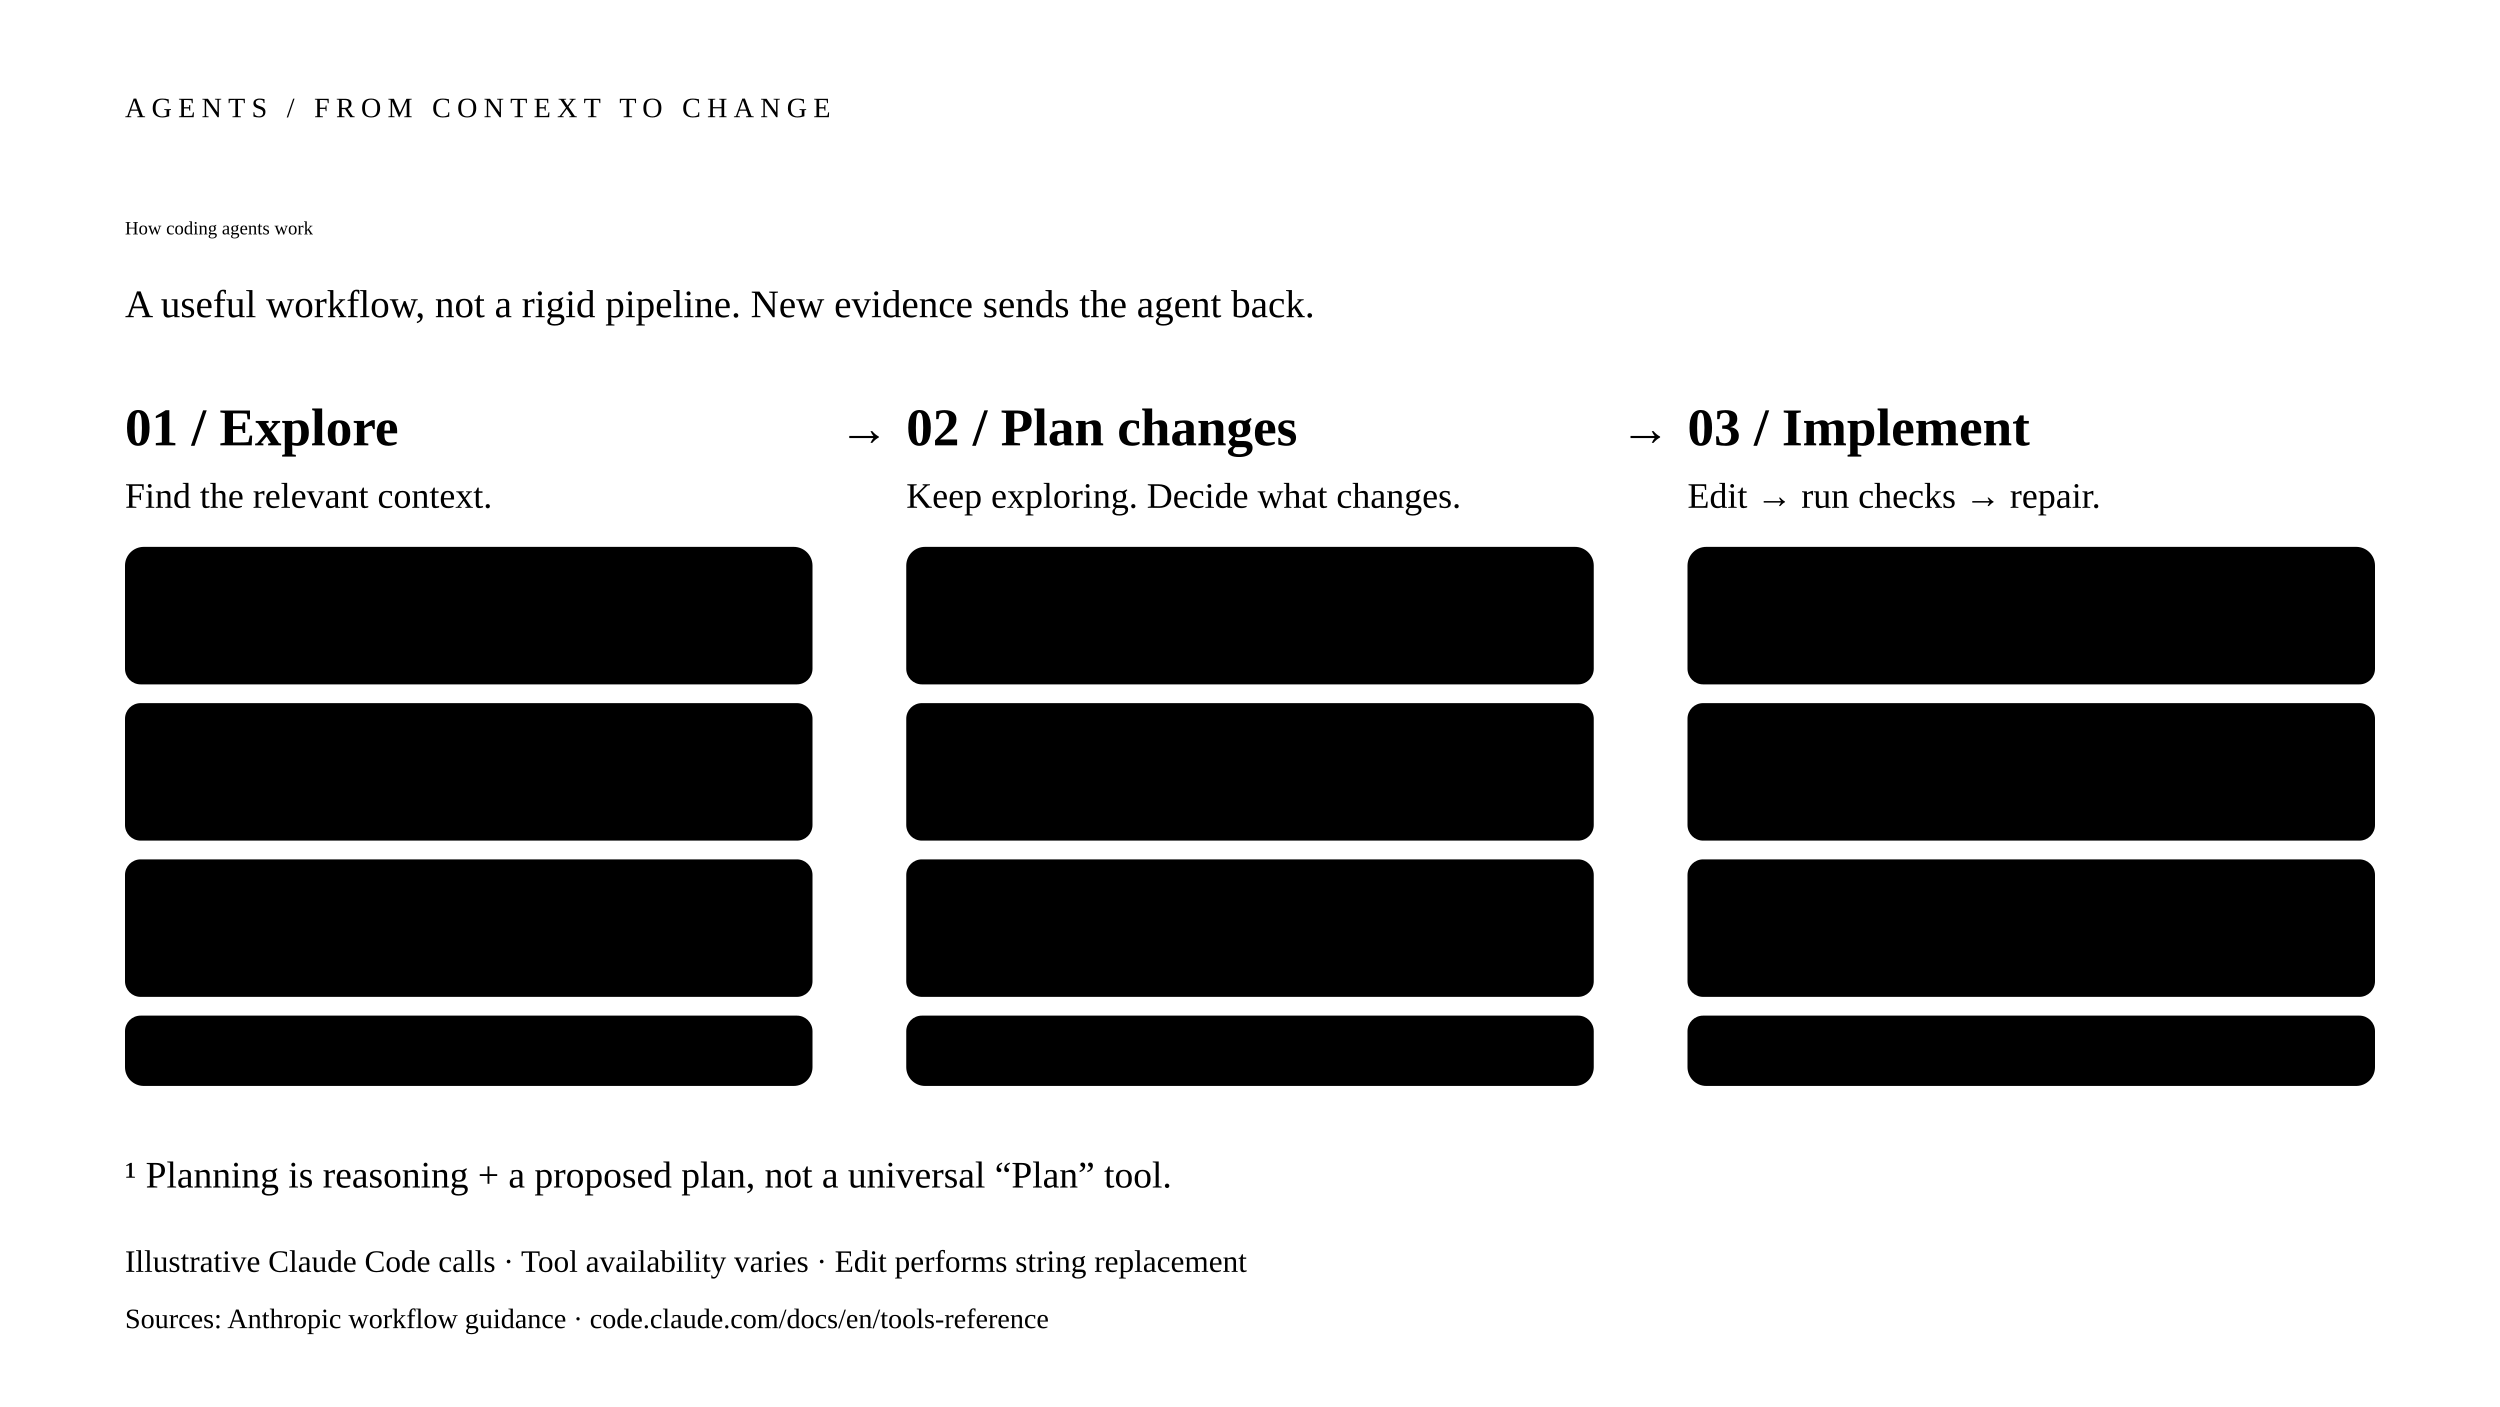
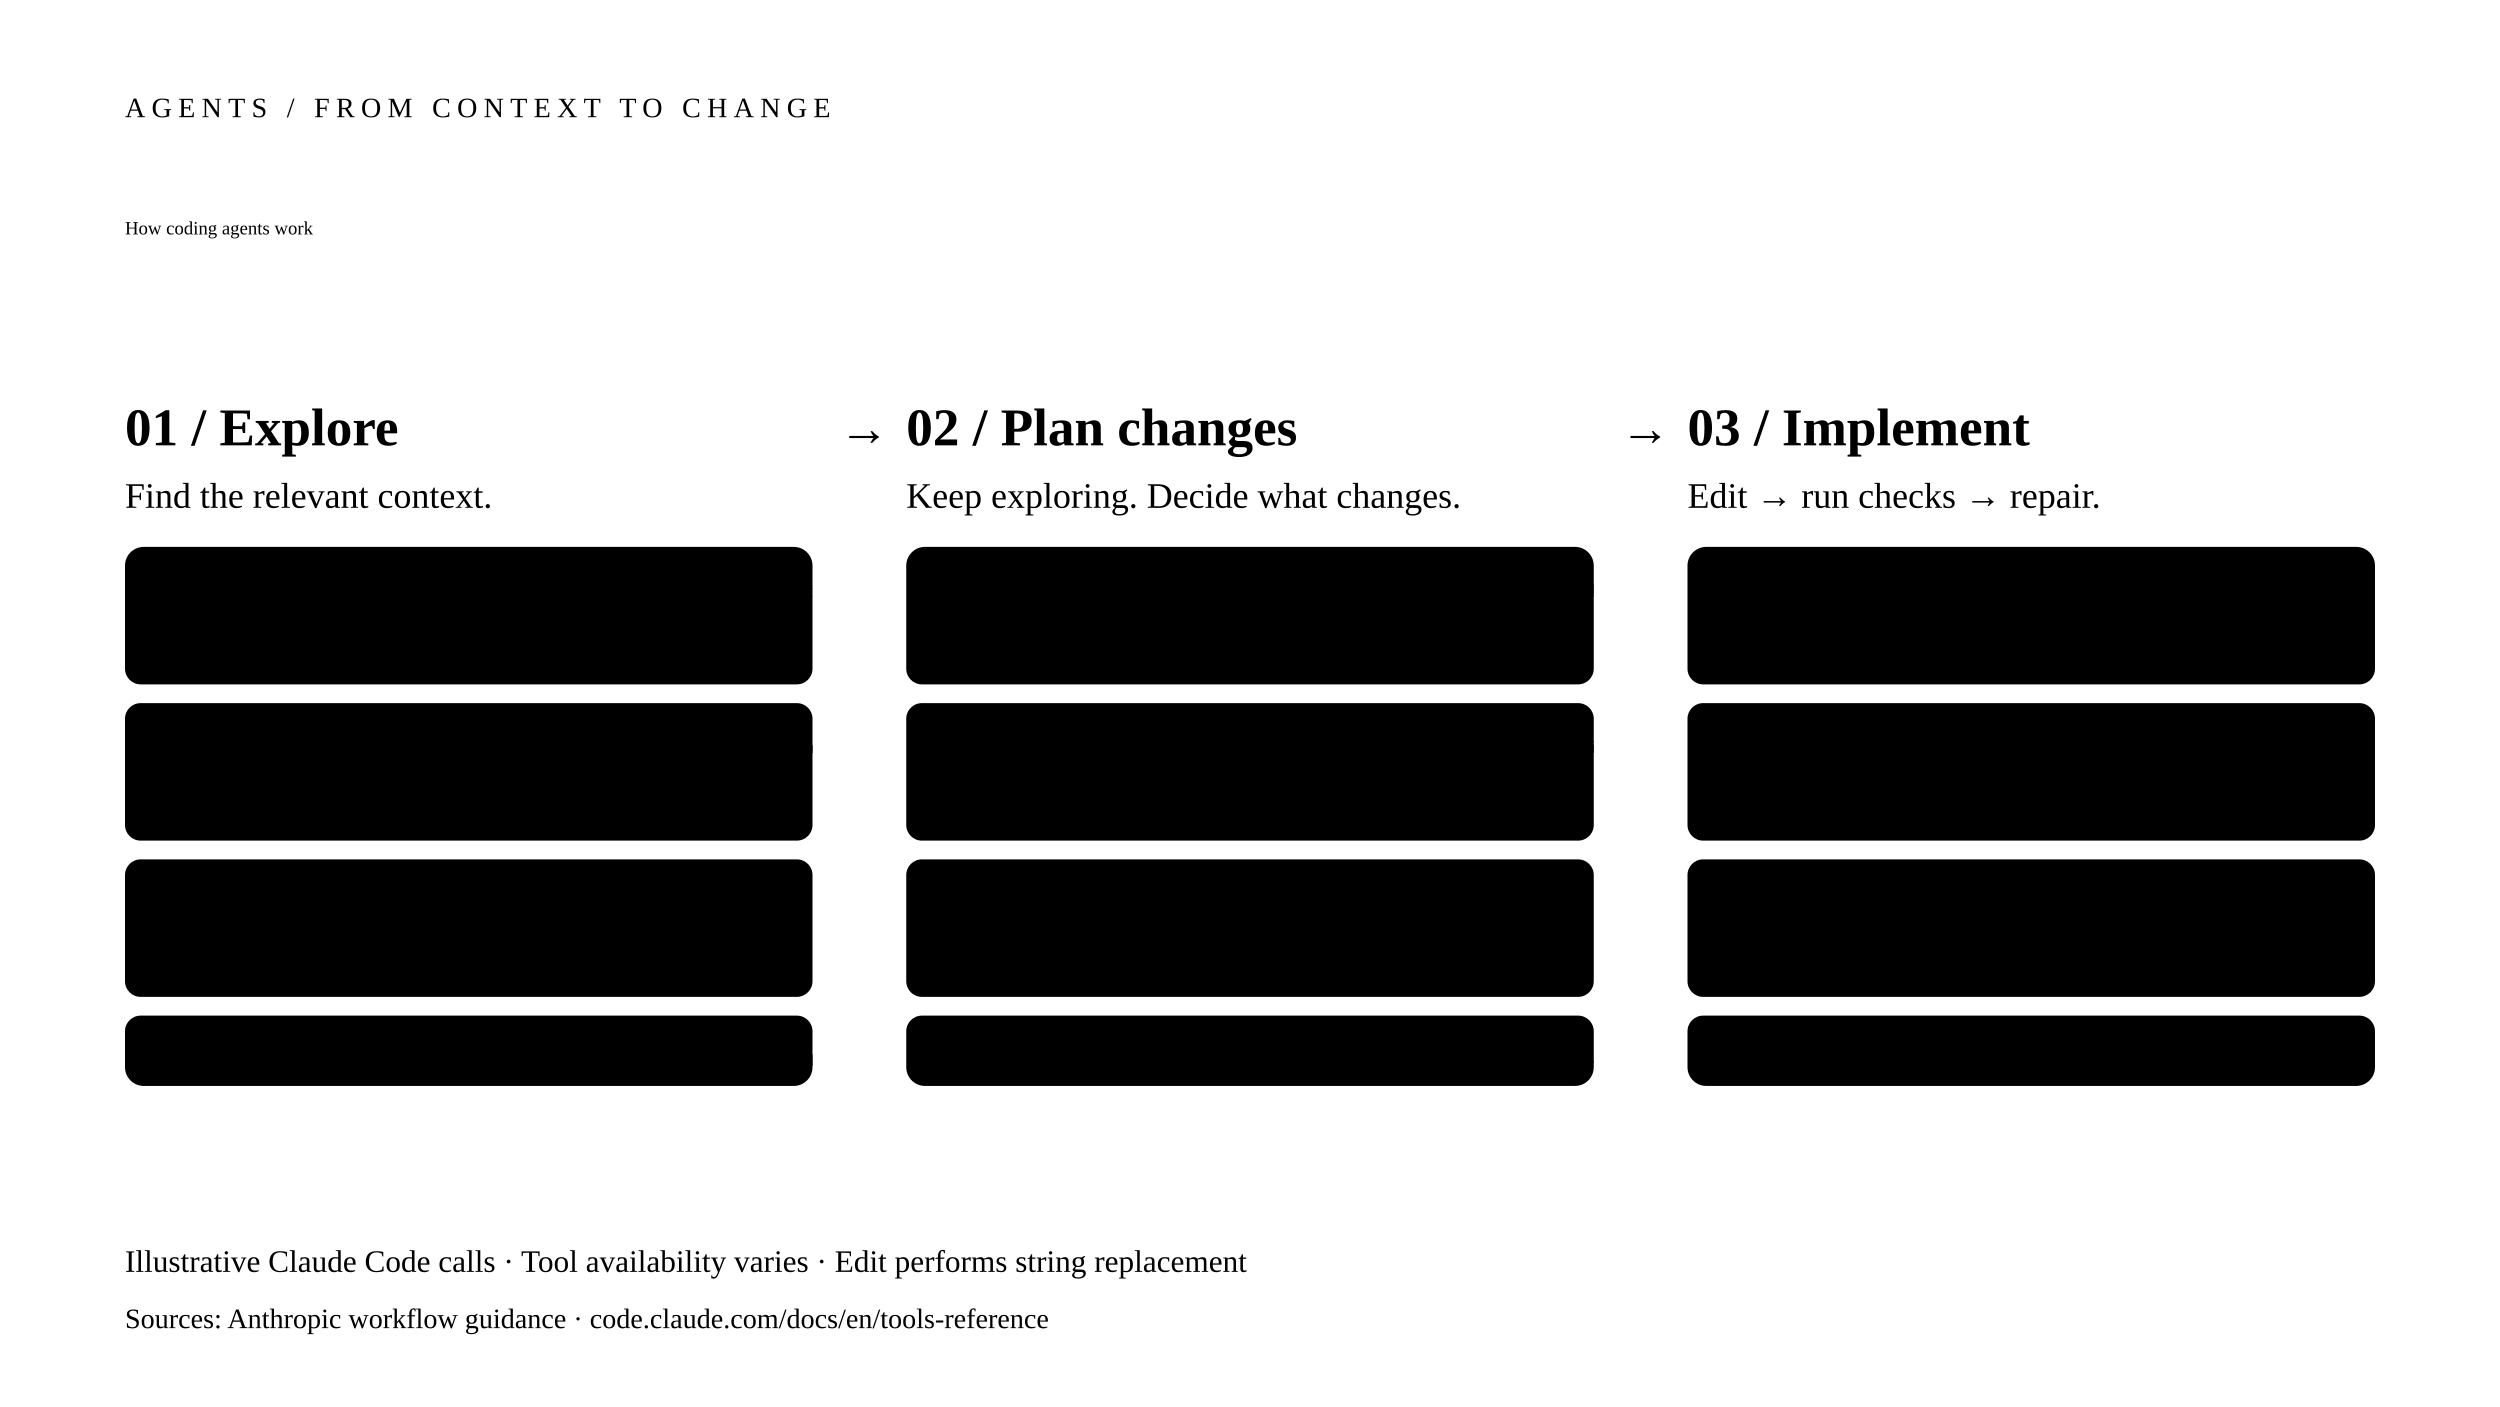
<svg xmlns="http://www.w3.org/2000/svg" viewBox="0 0 1600 900">
  <defs>
-     <clipPath id="workflow-clip-0">
-       <rect x="80" y="350" width="440" height="345" rx="12" />
-     </clipPath>
-     <clipPath id="workflow-clip-1">
-       <rect x="580" y="350" width="440" height="345" rx="12" />
-     </clipPath>
-     <clipPath id="workflow-clip-2">
-       <rect x="1080" y="350" width="440" height="345" rx="12" />
+     <clipPath id="workflow-transcript-window">
+       <rect width="440" height="345" rx="12" />
    </clipPath>
  </defs>
  <text x="80" y="75" class="chart-accent" font-size="18" letter-spacing="4">AGENTS / FROM CONTEXT TO CHANGE</text>
  <text x="80" y="150" class="chart-heading">How coding agents work</text>
-   <text x="80" y="203" class="chart-muted" font-size="25">A useful workflow, not a rigid pipeline. New evidence sends the agent back.</text>
  <g data-appears-at="1">
    <text x="80" y="285" font-size="34" font-weight="600">01 / Explore</text>
    <text x="80" y="325" class="chart-muted" font-size="23">Find the relevant context.</text>
-     <g clip-path="url(#workflow-clip-0)">
+     <g class="tool-transcript" transform="translate(80 350)" clip-path="url(#workflow-transcript-window)">
      <g class="tool-stream">
-         <g>
-           <rect x="80" y="350" width="440" height="88" rx="10" class="tool-card" />
-           <text x="100" y="383" class="tool-name">Glob</text>
-           <text x="100" y="416" font-size="21" class="chart-muted">src/**/*.ts → locate files</text>
-           <rect x="80" y="450" width="440" height="88" rx="10" class="tool-card" />
-           <text x="100" y="483" class="tool-name">Grep</text>
-           <text x="100" y="516" font-size="21" class="chart-muted">quote → find symbols &amp; callers</text>
-           <rect x="80" y="550" width="440" height="88" rx="10" class="tool-card" />
-           <text x="100" y="583" class="tool-name">Read</text>
-           <text x="100" y="616" font-size="21" class="chart-muted">pricing.ts → inspect behavior</text>
-           <rect x="80" y="650" width="440" height="88" rx="10" class="tool-card" />
-           <text x="100" y="683" class="tool-name">LSP</text>
-           <text x="100" y="716" font-size="21" class="chart-muted">findReferences → follow links</text>
-           <rect x="80" y="750" width="440" height="88" rx="10" class="tool-card" />
-           <text x="100" y="783" class="tool-name">Bash</text>
-           <text x="100" y="816" font-size="21" class="chart-muted">rg --files → map the repo</text>
-           <rect x="80" y="850" width="440" height="88" rx="10" class="tool-card" />
-           <text x="100" y="883" class="tool-name">Read</text>
-           <text x="100" y="916" font-size="21" class="chart-muted">pricing.test.ts → learn contracts</text>
-         </g>
-         <g aria-hidden="true">
-           <rect x="80" y="950" width="440" height="88" rx="10" class="tool-card" />
-           <text x="100" y="983" class="tool-name">Glob</text>
-           <text x="100" y="1016" font-size="21" class="chart-muted">src/**/*.ts → locate files</text>
-           <rect x="80" y="1050" width="440" height="88" rx="10" class="tool-card" />
-           <text x="100" y="1083" class="tool-name">Grep</text>
-           <text x="100" y="1116" font-size="21" class="chart-muted">quote → find symbols &amp; callers</text>
-           <rect x="80" y="1150" width="440" height="88" rx="10" class="tool-card" />
-           <text x="100" y="1183" class="tool-name">Read</text>
-           <text x="100" y="1216" font-size="21" class="chart-muted">pricing.ts → inspect behavior</text>
-           <rect x="80" y="1250" width="440" height="88" rx="10" class="tool-card" />
-           <text x="100" y="1283" class="tool-name">LSP</text>
-           <text x="100" y="1316" font-size="21" class="chart-muted">findReferences → follow links</text>
-           <rect x="80" y="1350" width="440" height="88" rx="10" class="tool-card" />
-           <text x="100" y="1383" class="tool-name">Bash</text>
-           <text x="100" y="1416" font-size="21" class="chart-muted">rg --files → map the repo</text>
-           <rect x="80" y="1450" width="440" height="88" rx="10" class="tool-card" />
-           <text x="100" y="1483" class="tool-name">Read</text>
-           <text x="100" y="1516" font-size="21" class="chart-muted">pricing.test.ts → learn contracts</text>
-         </g>
+         <g transform="translate(0 0)">
+           <g class="tool-call" data-think-ms="900" data-run-ms="350">
+             <rect width="440" height="88" rx="10" class="tool-card" />
+             <text x="20" y="33" class="tool-name">Glob</text>
+             <text x="20" y="66" font-size="21" class="chart-muted">src/**/*.ts → locate files</text>
+             <circle cx="408" cy="26" r="9" class="tool-spinner" />
+             <text x="420" y="32" class="tool-result">38 files</text>
+           </g>
+         </g>
+         <g transform="translate(0 100)">
+           <g class="tool-call" data-think-ms="500" data-run-ms="600">
+             <rect width="440" height="88" rx="10" class="tool-card" />
+             <text x="20" y="33" class="tool-name">Grep</text>
+             <text x="20" y="66" font-size="21" class="chart-muted">quote → find symbols &amp; callers</text>
+             <circle cx="408" cy="26" r="9" class="tool-spinner" />
+             <text x="420" y="32" class="tool-result">12 matches</text>
+           </g>
+         </g>
+         <g transform="translate(0 200)">
+           <g class="tool-call" data-think-ms="700" data-run-ms="450">
+             <rect width="440" height="88" rx="10" class="tool-card" />
+             <text x="20" y="33" class="tool-name">Read</text>
+             <text x="20" y="66" font-size="21" class="chart-muted">pricing.ts → inspect behavior</text>
+             <circle cx="408" cy="26" r="9" class="tool-spinner" />
+             <text x="420" y="32" class="tool-result">214 lines</text>
+           </g>
+         </g>
+         <g transform="translate(0 300)">
+           <g class="tool-call" data-think-ms="1200" data-run-ms="900">
+             <rect width="440" height="88" rx="10" class="tool-card" />
+             <text x="20" y="33" class="tool-name">LSP</text>
+             <text x="20" y="66" font-size="21" class="chart-muted">findReferences → follow links</text>
+             <circle cx="408" cy="26" r="9" class="tool-spinner" />
+             <text x="420" y="32" class="tool-result">9 references</text>
+           </g>
+         </g>
+         <g transform="translate(0 400)">
+           <g class="tool-call" data-think-ms="600" data-run-ms="1100">
+             <rect width="440" height="88" rx="10" class="tool-card" />
+             <text x="20" y="33" class="tool-name">Bash</text>
+             <text x="20" y="66" font-size="21" class="chart-muted">rg --files → map the repo</text>
+             <circle cx="408" cy="26" r="9" class="tool-spinner" />
+             <text x="420" y="32" class="tool-result">126 paths</text>
+           </g>
+         </g>
+         <g transform="translate(0 500)">
+           <g class="tool-call" data-think-ms="400" data-run-ms="400">
+             <rect width="440" height="88" rx="10" class="tool-card" />
+             <text x="20" y="33" class="tool-name">Read</text>
+             <text x="20" y="66" font-size="21" class="chart-muted">pricing.test.ts → learn contracts</text>
+             <circle cx="408" cy="26" r="9" class="tool-spinner" />
+             <text x="420" y="32" class="tool-result">88 lines</text>
+           </g>
+         </g>
+       </g>
+       <g class="tool-thinking" transform="translate(22 320)">
+         <circle r="5" />
+         <circle cx="18" r="5" />
+         <circle cx="36" r="5" />
+         <text x="58" y="7" font-size="20">Thinking…</text>
      </g>
    </g>
  </g>
  <g data-appears-at="2">
    <text x="580" y="285" font-size="34" font-weight="600">02 / Plan changes</text>
    <text x="580" y="325" class="chart-muted" font-size="23">Keep exploring. Decide what changes.</text>
    <text x="537" y="285" class="chart-accent" font-size="32">→</text>
-     <g clip-path="url(#workflow-clip-1)">
+     <g class="tool-transcript" transform="translate(580 350)" clip-path="url(#workflow-transcript-window)">
      <g class="tool-stream">
-         <g>
-           <rect x="580" y="350" width="440" height="88" rx="10" class="tool-card" />
-           <text x="600" y="383" class="tool-name">EnterPlanMode</text>
-           <text x="600" y="416" font-size="21" class="chart-muted">Investigate before editing</text>
-           <rect x="580" y="450" width="440" height="88" rx="10" class="tool-card" />
-           <text x="600" y="483" class="tool-name">Read</text>
-           <text x="600" y="516" font-size="21" class="chart-muted">contracts.ts → check boundaries</text>
-           <rect x="580" y="550" width="440" height="88" rx="10" class="tool-card" />
-           <text x="600" y="583" class="tool-name">Grep</text>
-           <text x="600" y="616" font-size="21" class="chart-muted">quote → assess affected callers</text>
-           <rect x="580" y="650" width="440" height="88" rx="10" class="tool-card" />
-           <text x="600" y="683" class="tool-name">AskUserQuestion</text>
-           <text x="600" y="716" font-size="21" class="chart-muted">Clarify an ambiguous requirement</text>
-           <rect x="580" y="750" width="440" height="88" rx="10" class="tool-card" />
-           <text x="600" y="783" class="tool-name">Plan artifact¹</text>
-           <text x="600" y="816" font-size="21" class="chart-muted">Files · approach · risks · tests</text>
-           <rect x="580" y="850" width="440" height="88" rx="10" class="tool-card" />
-           <text x="600" y="883" class="tool-name">ExitPlanMode</text>
-           <text x="600" y="916" font-size="21" class="chart-muted">Present the proposed approach</text>
-         </g>
-         <g aria-hidden="true">
-           <rect x="580" y="950" width="440" height="88" rx="10" class="tool-card" />
-           <text x="600" y="983" class="tool-name">EnterPlanMode</text>
-           <text x="600" y="1016" font-size="21" class="chart-muted">Investigate before editing</text>
-           <rect x="580" y="1050" width="440" height="88" rx="10" class="tool-card" />
-           <text x="600" y="1083" class="tool-name">Read</text>
-           <text x="600" y="1116" font-size="21" class="chart-muted">contracts.ts → check boundaries</text>
-           <rect x="580" y="1150" width="440" height="88" rx="10" class="tool-card" />
-           <text x="600" y="1183" class="tool-name">Grep</text>
-           <text x="600" y="1216" font-size="21" class="chart-muted">quote → assess affected callers</text>
-           <rect x="580" y="1250" width="440" height="88" rx="10" class="tool-card" />
-           <text x="600" y="1283" class="tool-name">AskUserQuestion</text>
-           <text x="600" y="1316" font-size="21" class="chart-muted">Clarify an ambiguous requirement</text>
-           <rect x="580" y="1350" width="440" height="88" rx="10" class="tool-card" />
-           <text x="600" y="1383" class="tool-name">Plan artifact¹</text>
-           <text x="600" y="1416" font-size="21" class="chart-muted">Files · approach · risks · tests</text>
-           <rect x="580" y="1450" width="440" height="88" rx="10" class="tool-card" />
-           <text x="600" y="1483" class="tool-name">ExitPlanMode</text>
-           <text x="600" y="1516" font-size="21" class="chart-muted">Present the proposed approach</text>
-         </g>
+         <g transform="translate(0 0)">
+           <g class="tool-call" data-think-ms="1400" data-run-ms="300">
+             <rect width="440" height="88" rx="10" class="tool-card" />
+             <text x="20" y="33" class="tool-name">EnterPlanMode</text>
+             <text x="20" y="66" font-size="21" class="chart-muted">Investigate before editing</text>
+             <circle cx="408" cy="26" r="9" class="tool-spinner" />
+             <text x="420" y="32" class="tool-result">read-only</text>
+           </g>
+         </g>
+         <g transform="translate(0 100)">
+           <g class="tool-call" data-think-ms="600" data-run-ms="450">
+             <rect width="440" height="88" rx="10" class="tool-card" />
+             <text x="20" y="33" class="tool-name">Read</text>
+             <text x="20" y="66" font-size="21" class="chart-muted">contracts.ts → check boundaries</text>
+             <circle cx="408" cy="26" r="9" class="tool-spinner" />
+             <text x="420" y="32" class="tool-result">61 lines</text>
+           </g>
+         </g>
+         <g transform="translate(0 200)">
+           <g class="tool-call" data-think-ms="500" data-run-ms="650">
+             <rect width="440" height="88" rx="10" class="tool-card" />
+             <text x="20" y="33" class="tool-name">Grep</text>
+             <text x="20" y="66" font-size="21" class="chart-muted">quote → assess affected callers</text>
+             <circle cx="408" cy="26" r="9" class="tool-spinner" />
+             <text x="420" y="32" class="tool-result">7 callers</text>
+           </g>
+         </g>
+         <g transform="translate(0 300)">
+           <g class="tool-call" data-think-ms="1600" data-run-ms="3200">
+             <rect width="440" height="88" rx="10" class="tool-card" />
+             <text x="20" y="33" class="tool-name">AskUserQuestion</text>
+             <text x="20" y="66" font-size="21" class="chart-muted">Clarify an ambiguous requirement</text>
+             <circle cx="408" cy="26" r="9" class="tool-spinner" />
+             <text x="420" y="32" class="tool-result">answered</text>
+           </g>
+         </g>
+         <g transform="translate(0 400)">
+           <g class="tool-call" data-think-ms="2200" data-run-ms="1500">
+             <rect width="440" height="88" rx="10" class="tool-card" />
+             <text x="20" y="33" class="tool-name">Plan artifact</text>
+             <text x="20" y="66" font-size="21" class="chart-muted">Files · approach · risks · tests</text>
+             <circle cx="408" cy="26" r="9" class="tool-spinner" />
+             <text x="420" y="32" class="tool-result">4 files</text>
+           </g>
+         </g>
+         <g transform="translate(0 500)">
+           <g class="tool-call" data-think-ms="700" data-run-ms="2000">
+             <rect width="440" height="88" rx="10" class="tool-card" />
+             <text x="20" y="33" class="tool-name">ExitPlanMode</text>
+             <text x="20" y="66" font-size="21" class="chart-muted">Present the proposed approach</text>
+             <circle cx="408" cy="26" r="9" class="tool-spinner" />
+             <text x="420" y="32" class="tool-result">approved</text>
+           </g>
+         </g>
+       </g>
+       <g class="tool-thinking" transform="translate(22 320)">
+         <circle r="5" />
+         <circle cx="18" r="5" />
+         <circle cx="36" r="5" />
+         <text x="58" y="7" font-size="20">Thinking…</text>
      </g>
    </g>
  </g>
  <g data-appears-at="3">
    <text x="1080" y="285" font-size="34" font-weight="600">03 / Implement</text>
    <text x="1080" y="325" class="chart-muted" font-size="23">Edit → run checks → repair.</text>
    <text x="1037" y="285" class="chart-accent" font-size="32">→</text>
-     <g clip-path="url(#workflow-clip-2)">
+     <g class="tool-transcript" transform="translate(1080 350)" clip-path="url(#workflow-transcript-window)">
      <g class="tool-stream">
-         <g>
-           <rect x="1080" y="350" width="440" height="88" rx="10" class="tool-card" />
-           <text x="1100" y="383" class="tool-name">Read</text>
-           <text x="1100" y="416" font-size="21" class="chart-muted">pricing.ts → inspect current code</text>
-           <rect x="1080" y="450" width="440" height="88" rx="10" class="tool-card" />
-           <text x="1100" y="483" class="tool-name">Edit</text>
-           <text x="1100" y="516" font-size="21" class="chart-muted">Replace a targeted code fragment</text>
-           <rect x="1080" y="550" width="440" height="88" rx="10" class="tool-card" />
-           <text x="1100" y="583" class="tool-name">Write</text>
-           <text x="1100" y="616" font-size="21" class="chart-muted">Create pricing-policy.test.ts</text>
-           <rect x="1080" y="650" width="440" height="88" rx="10" class="tool-card" />
-           <text x="1100" y="683" class="tool-name">Bash</text>
-           <text x="1100" y="716" font-size="21" class="chart-muted">bun test → verify behavior</text>
-           <rect x="1080" y="750" width="440" height="88" rx="10" class="tool-card" />
-           <text x="1100" y="783" class="tool-name">Read</text>
-           <text x="1100" y="816" font-size="21" class="chart-muted">Test output → diagnose failure</text>
-           <rect x="1080" y="850" width="440" height="88" rx="10" class="tool-card" />
-           <text x="1100" y="883" class="tool-name">Edit</text>
-           <text x="1100" y="916" font-size="21" class="chart-muted">Fix → run the checks again</text>
-         </g>
-         <g aria-hidden="true">
-           <rect x="1080" y="950" width="440" height="88" rx="10" class="tool-card" />
-           <text x="1100" y="983" class="tool-name">Read</text>
-           <text x="1100" y="1016" font-size="21" class="chart-muted">pricing.ts → inspect current code</text>
-           <rect x="1080" y="1050" width="440" height="88" rx="10" class="tool-card" />
-           <text x="1100" y="1083" class="tool-name">Edit</text>
-           <text x="1100" y="1116" font-size="21" class="chart-muted">Replace a targeted code fragment</text>
-           <rect x="1080" y="1150" width="440" height="88" rx="10" class="tool-card" />
-           <text x="1100" y="1183" class="tool-name">Write</text>
-           <text x="1100" y="1216" font-size="21" class="chart-muted">Create pricing-policy.test.ts</text>
-           <rect x="1080" y="1250" width="440" height="88" rx="10" class="tool-card" />
-           <text x="1100" y="1283" class="tool-name">Bash</text>
-           <text x="1100" y="1316" font-size="21" class="chart-muted">bun test → verify behavior</text>
-           <rect x="1080" y="1350" width="440" height="88" rx="10" class="tool-card" />
-           <text x="1100" y="1383" class="tool-name">Read</text>
-           <text x="1100" y="1416" font-size="21" class="chart-muted">Test output → diagnose failure</text>
-           <rect x="1080" y="1450" width="440" height="88" rx="10" class="tool-card" />
-           <text x="1100" y="1483" class="tool-name">Edit</text>
-           <text x="1100" y="1516" font-size="21" class="chart-muted">Fix → run the checks again</text>
-         </g>
+         <g transform="translate(0 0)">
+           <g class="tool-call" data-think-ms="800" data-run-ms="400">
+             <rect width="440" height="88" rx="10" class="tool-card" />
+             <text x="20" y="33" class="tool-name">Read</text>
+             <text x="20" y="66" font-size="21" class="chart-muted">pricing.ts → inspect current code</text>
+             <circle cx="408" cy="26" r="9" class="tool-spinner" />
+             <text x="420" y="32" class="tool-result">214 lines</text>
+           </g>
+         </g>
+         <g transform="translate(0 100)">
+           <g class="tool-call" data-think-ms="1500" data-run-ms="350">
+             <rect width="440" height="88" rx="10" class="tool-card" />
+             <text x="20" y="33" class="tool-name">Edit</text>
+             <text x="20" y="66" font-size="21" class="chart-muted">Replace a targeted code fragment</text>
+             <circle cx="408" cy="26" r="9" class="tool-spinner" />
+             <text x="420" y="32" class="tool-result">+6 −2</text>
+           </g>
+         </g>
+         <g transform="translate(0 200)">
+           <g class="tool-call" data-think-ms="1300" data-run-ms="400">
+             <rect width="440" height="88" rx="10" class="tool-card" />
+             <text x="20" y="33" class="tool-name">Write</text>
+             <text x="20" y="66" font-size="21" class="chart-muted">Create pricing-policy.test.ts</text>
+             <circle cx="408" cy="26" r="9" class="tool-spinner" />
+             <text x="420" y="32" class="tool-result">+48</text>
+           </g>
+         </g>
+         <g transform="translate(0 300)">
+           <g class="tool-call" data-think-ms="600" data-run-ms="2600">
+             <rect width="440" height="88" rx="10" class="tool-card" />
+             <text x="20" y="33" class="tool-name">Bash</text>
+             <text x="20" y="66" font-size="21" class="chart-muted">bun test → verify behavior</text>
+             <circle cx="408" cy="26" r="9" class="tool-spinner" />
+             <text x="420" y="32" class="tool-result tool-result--failed">1 failed</text>
+           </g>
+         </g>
+         <g transform="translate(0 400)">
+           <g class="tool-call" data-think-ms="500" data-run-ms="400">
+             <rect width="440" height="88" rx="10" class="tool-card" />
+             <text x="20" y="33" class="tool-name">Read</text>
+             <text x="20" y="66" font-size="21" class="chart-muted">Test output → diagnose failure</text>
+             <circle cx="408" cy="26" r="9" class="tool-spinner" />
+             <text x="420" y="32" class="tool-result">23 lines</text>
+           </g>
+         </g>
+         <g transform="translate(0 500)">
+           <g class="tool-call" data-think-ms="1700" data-run-ms="350">
+             <rect width="440" height="88" rx="10" class="tool-card" />
+             <text x="20" y="33" class="tool-name">Edit</text>
+             <text x="20" y="66" font-size="21" class="chart-muted">Fix → run the checks again</text>
+             <circle cx="408" cy="26" r="9" class="tool-spinner" />
+             <text x="420" y="32" class="tool-result">+3 −1</text>
+           </g>
+         </g>
+       </g>
+       <g class="tool-thinking" transform="translate(22 320)">
+         <circle r="5" />
+         <circle cx="18" r="5" />
+         <circle cx="36" r="5" />
+         <text x="58" y="7" font-size="20">Thinking…</text>
      </g>
    </g>
  </g>
  <g data-appears-at="2">
-     <text x="80" y="760" font-size="24">¹ Planning is reasoning + a proposed plan, not a universal “Plan” tool.</text>
  </g>
  <text x="80" y="814" class="chart-muted" font-size="20">Illustrative Claude Code calls · Tool availability varies · Edit performs string replacement</text>
  <text x="80" y="850" class="chart-muted" font-size="18">Sources: Anthropic workflow guidance · code.claude.com/docs/en/tools-reference</text>
</svg>
